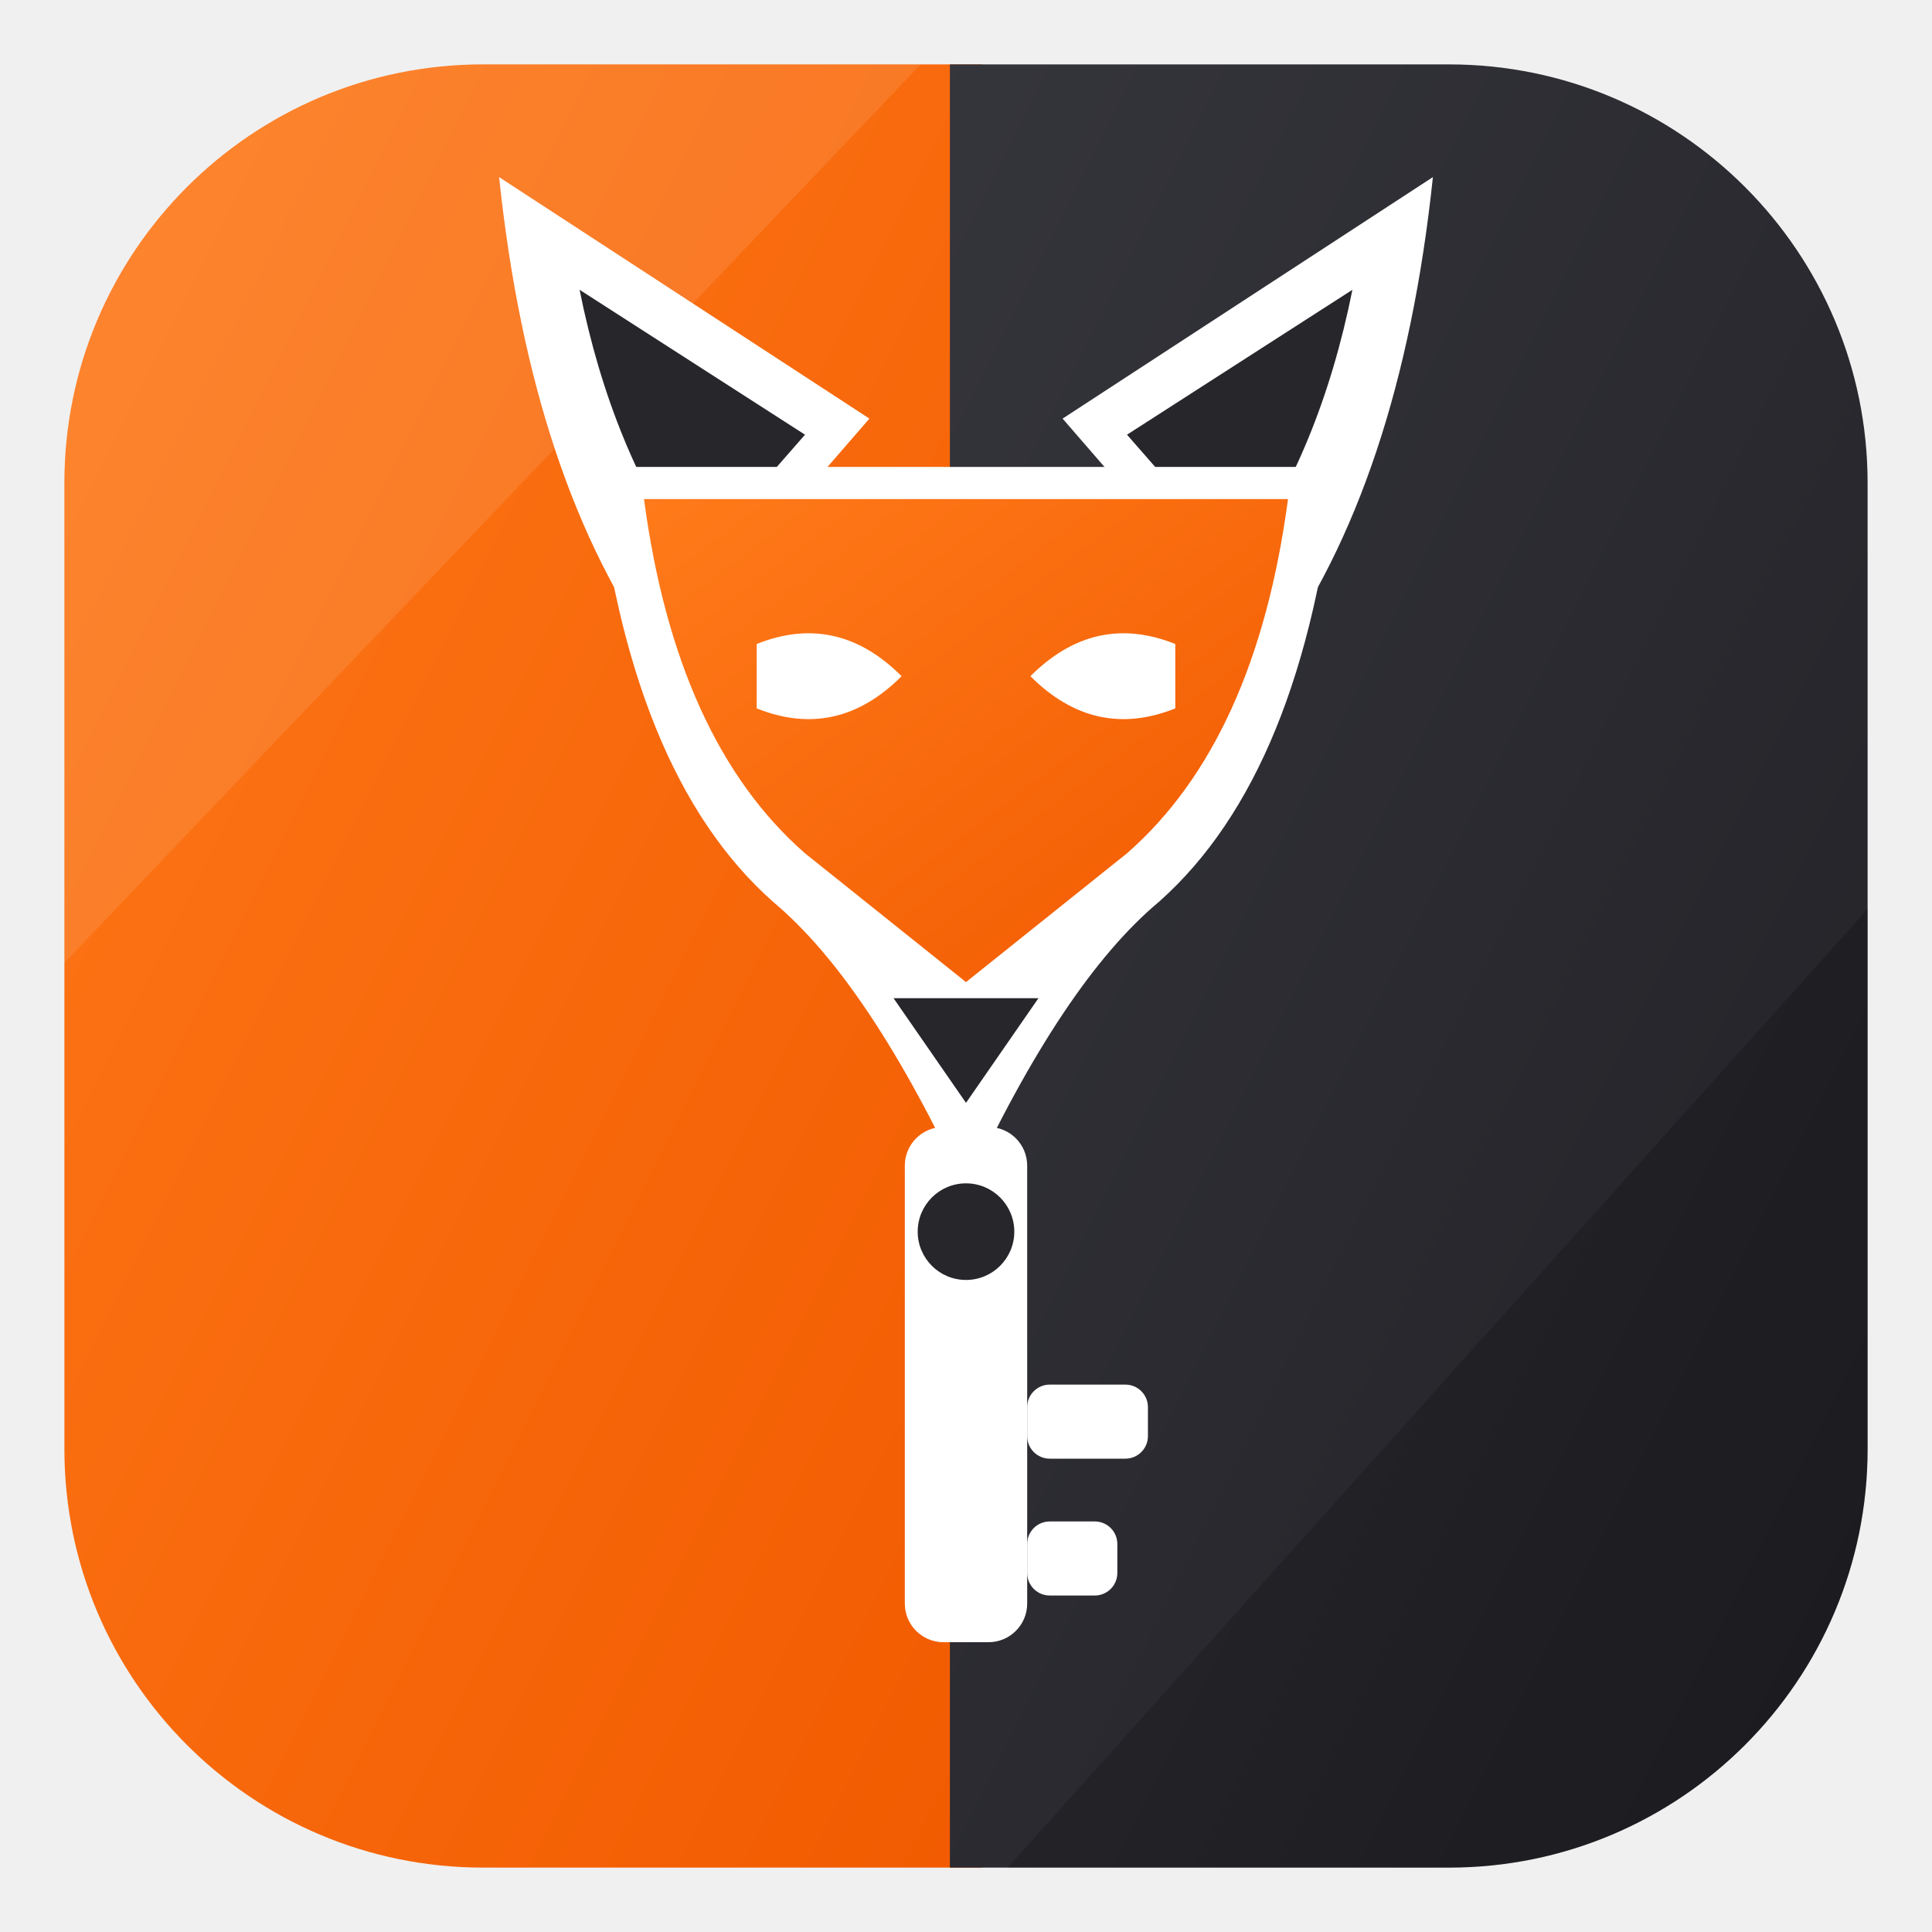
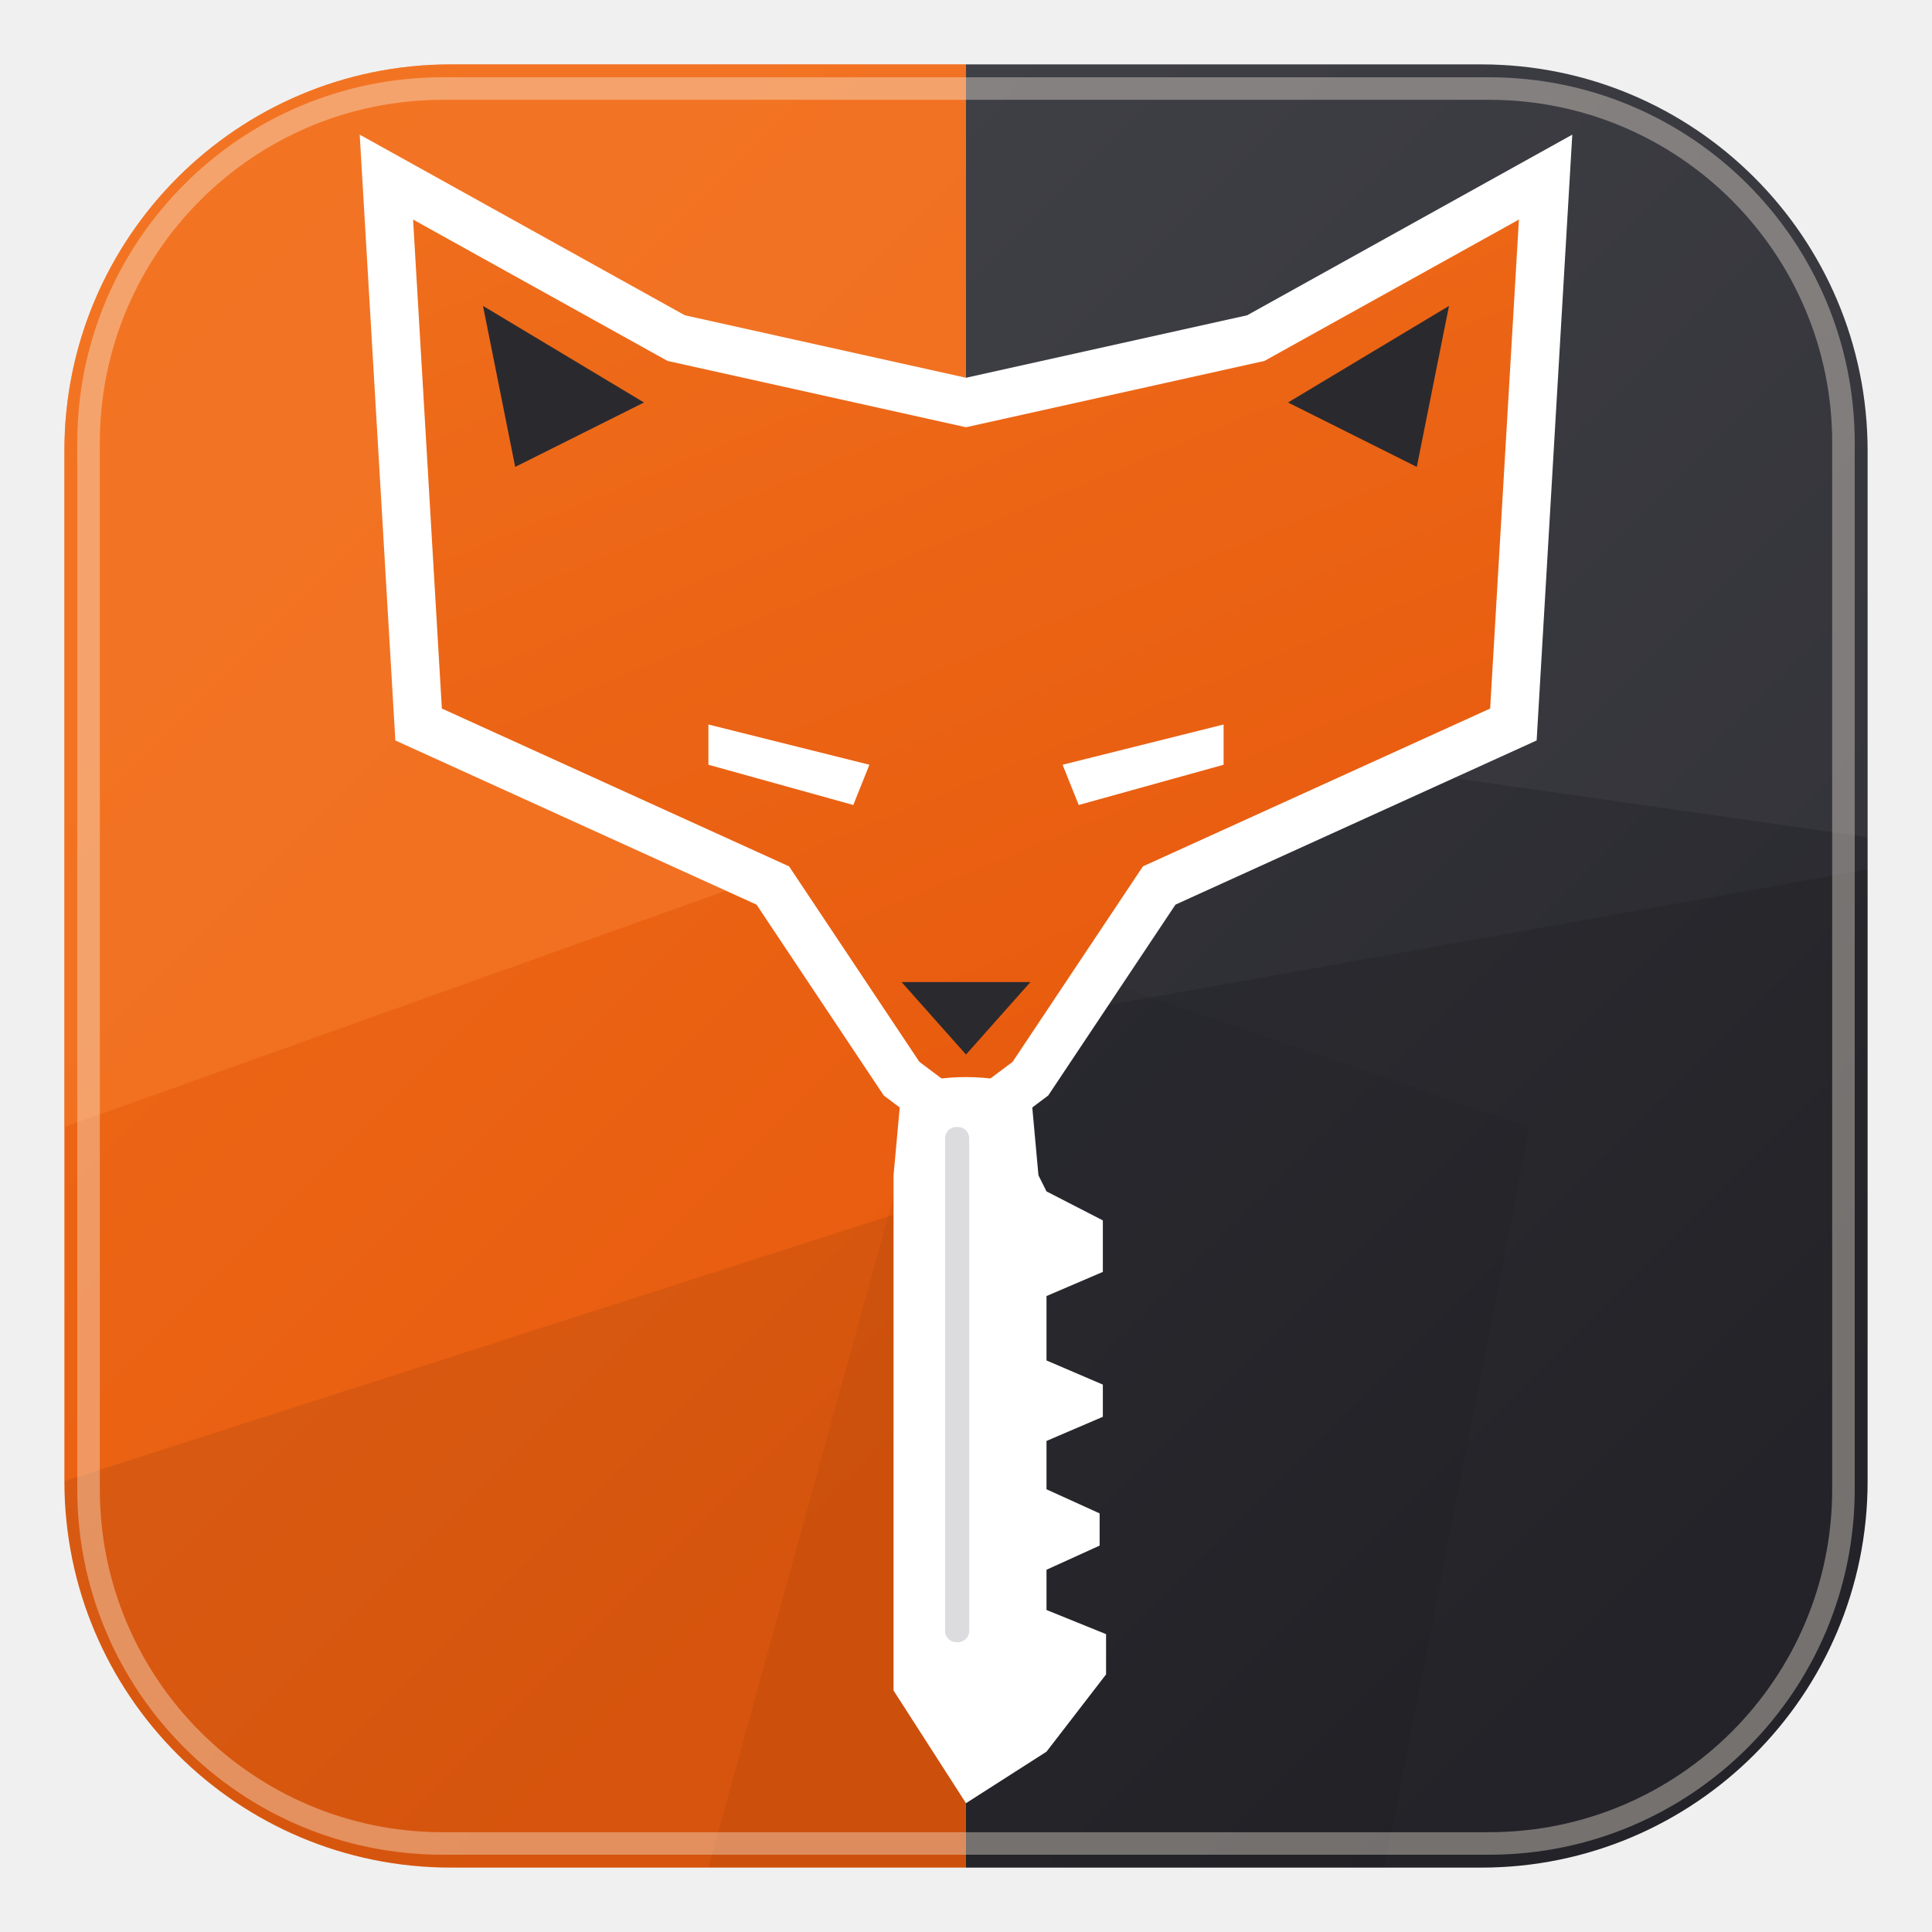
- <svg xmlns="http://www.w3.org/2000/svg" viewBox="0 0 120 120" role="img" aria-label="Fuchs Schlüsseldienst Logo">
+ <svg xmlns="http://www.w3.org/2000/svg" viewBox="0 0 120 120" role="img" aria-label="Schlüsselfuchs – Fuchs mit Schlüssel Logo">
  <defs>
-     <clipPath id="badge">
-       <rect x="4" y="4" width="112" height="112" rx="26" />
+     <clipPath id="sfBadge">
+       <rect x="4" y="4" width="112" height="112" rx="24" />
    </clipPath>
-     <linearGradient id="orange" x1="0" y1="0" x2="1" y2="1">
-       <stop offset="0" stop-color="#FF7A1A" />
-       <stop offset="1" stop-color="#F15A00" />
+     <linearGradient id="sfOrange" x1="0" y1="0" x2="0.5" y2="1">
+       <stop offset="0" stop-color="#EF6E1C" />
+       <stop offset="1" stop-color="#E85B0E" />
    </linearGradient>
-     <linearGradient id="dark" x1="0" y1="0" x2="1" y2="1">
-       <stop offset="0" stop-color="#35353C" />
-       <stop offset="1" stop-color="#1F1F24" />
+     <linearGradient id="sfDark" x1="0" y1="0" x2="0.5" y2="1">
+       <stop offset="0" stop-color="#37373E" />
+       <stop offset="1" stop-color="#28282E" />
    </linearGradient>
  </defs>
-   <g clip-path="url(#badge)">
-     <rect x="0" y="0" width="61" height="120" fill="url(#orange)" />
-     <rect x="59" y="0" width="61" height="120" fill="url(#dark)" />
-     <polygon points="0,0 61,0 0,64" fill="#ffffff" opacity="0.10" />
-     <polygon points="120,120 59,120 120,52" fill="#000000" opacity="0.18" />
-     <g>
-       <path d="M31 11 L54 26 L41 41 Q33 30 31 11 Z" fill="#FFFFFF" />
-       <path d="M89 11 L66 26 L79 41 Q87 30 89 11 Z" fill="#FFFFFF" />
-       <path d="M36 18 L50 27 L43 35 Q38 28 36 18 Z" fill="#26262B" />
-       <path d="M84 18 L70 27 L77 35 Q82 28 84 18 Z" fill="#26262B" />
-       <path d="M37 29 L83 29 Q81 48 72 56 Q66 61 60 74 Q54 61 48 56 Q39 48 37 29 Z" fill="#FFFFFF" />
-       <path d="M40 31 L80 31 Q78 46 70 53 Q65 57 60 61 Q55 57 50 53 Q42 46 40 31 Z" fill="url(#orange)" />
-       <path d="M47 40 Q52 38 56 42 Q52 46 47 44 Z" fill="#FFFFFF" />
-       <path d="M73 40 Q68 38 64 42 Q68 46 73 44 Z" fill="#FFFFFF" />
-       <path d="M55.5 62 L64.5 62 L60 68.5 Z" fill="#26262B" />
-       <rect x="56.2" y="70" width="7.6" height="32" rx="2.4" fill="#FFFFFF" />
-       <circle cx="60" cy="76.5" r="3" fill="#26262B" />
-       <rect x="63.8" y="86" width="7.5" height="4.6" rx="1.4" fill="#FFFFFF" />
-       <rect x="63.8" y="94.5" width="5.6" height="4.6" rx="1.4" fill="#FFFFFF" />
-     </g>
+   <g clip-path="url(#sfBadge)">
+     <rect x="4" y="4" width="56" height="112" fill="url(#sfOrange)" />
+     <rect x="60" y="4" width="56" height="112" fill="url(#sfDark)" />
+     <polygon points="4,4 60,4 60,50 4,70" fill="#F5792A" opacity="0.6" />
+     <polygon points="4,116 60,116 60,74 4,92" fill="#000000" opacity="0.08" />
+     <polygon points="60,4 116,4 116,52 60,44" fill="#ffffff" opacity="0.04" />
+     <polygon points="116,116 60,116 60,64 116,54" fill="#000000" opacity="0.12" />
+     <polygon points="60,58 95,70 86,116 44,116" fill="#000000" opacity="0.05" />
+     <path d="M24 11 L42 21 L60 25 L78 21 L96 11 L94 45 L72 55 L64 67 L60 70 L56 67 L48 55 L26 45 Z" fill="url(#sfOrange)" />
+     <path d="M30 19 L40 25 L32 29 Z" fill="#2A2A2E" />
+     <path d="M90 19 L80 25 L88 29 Z" fill="#2A2A2E" />
+     <path d="M24 11 L42 21 L60 25 L78 21 L96 11 L94 45 L72 55 L64 67 L60 70 L56 67 L48 55 L26 45 Z" fill="none" stroke="#FFFFFF" stroke-width="3" stroke-linejoin="miter" stroke-miterlimit="8" />
+     <path d="M44 45 L54 47.5 L53 50 L44 47.5 Z" fill="#FFFFFF" />
+     <path d="M76 45 L66 47.5 L67 50 L76 47.5 Z" fill="#FFFFFF" />
+     <path d="M55.5 73 L56 67.5 Q60 66.3 64 67.5 L64.5 73 L65 74 L68.5 75.8 L68.5 79 L65 80.5 L65 84.5 L68.5 86 L68.5 88 L65 89.5 L65 92.5 L68.3 94 L68.3 96 L65 97.5 L65 100 L68.7 101.5 L68.7 104 L65 108.8 L60 112 L55.5 105 Z" fill="#FFFFFF" />
+     <rect x="58.7" y="70" width="1.5" height="32" rx="0.7" fill="#C4C4CA" opacity="0.6" />
+     <path d="M56 61 L64 61 L60 65.5 Z" fill="#2A2A2E" />
+     <rect x="5.5" y="5.5" width="109" height="109" rx="22" fill="none" stroke="#FBEFE3" stroke-width="1.4" opacity="0.38" />
  </g>
</svg>
